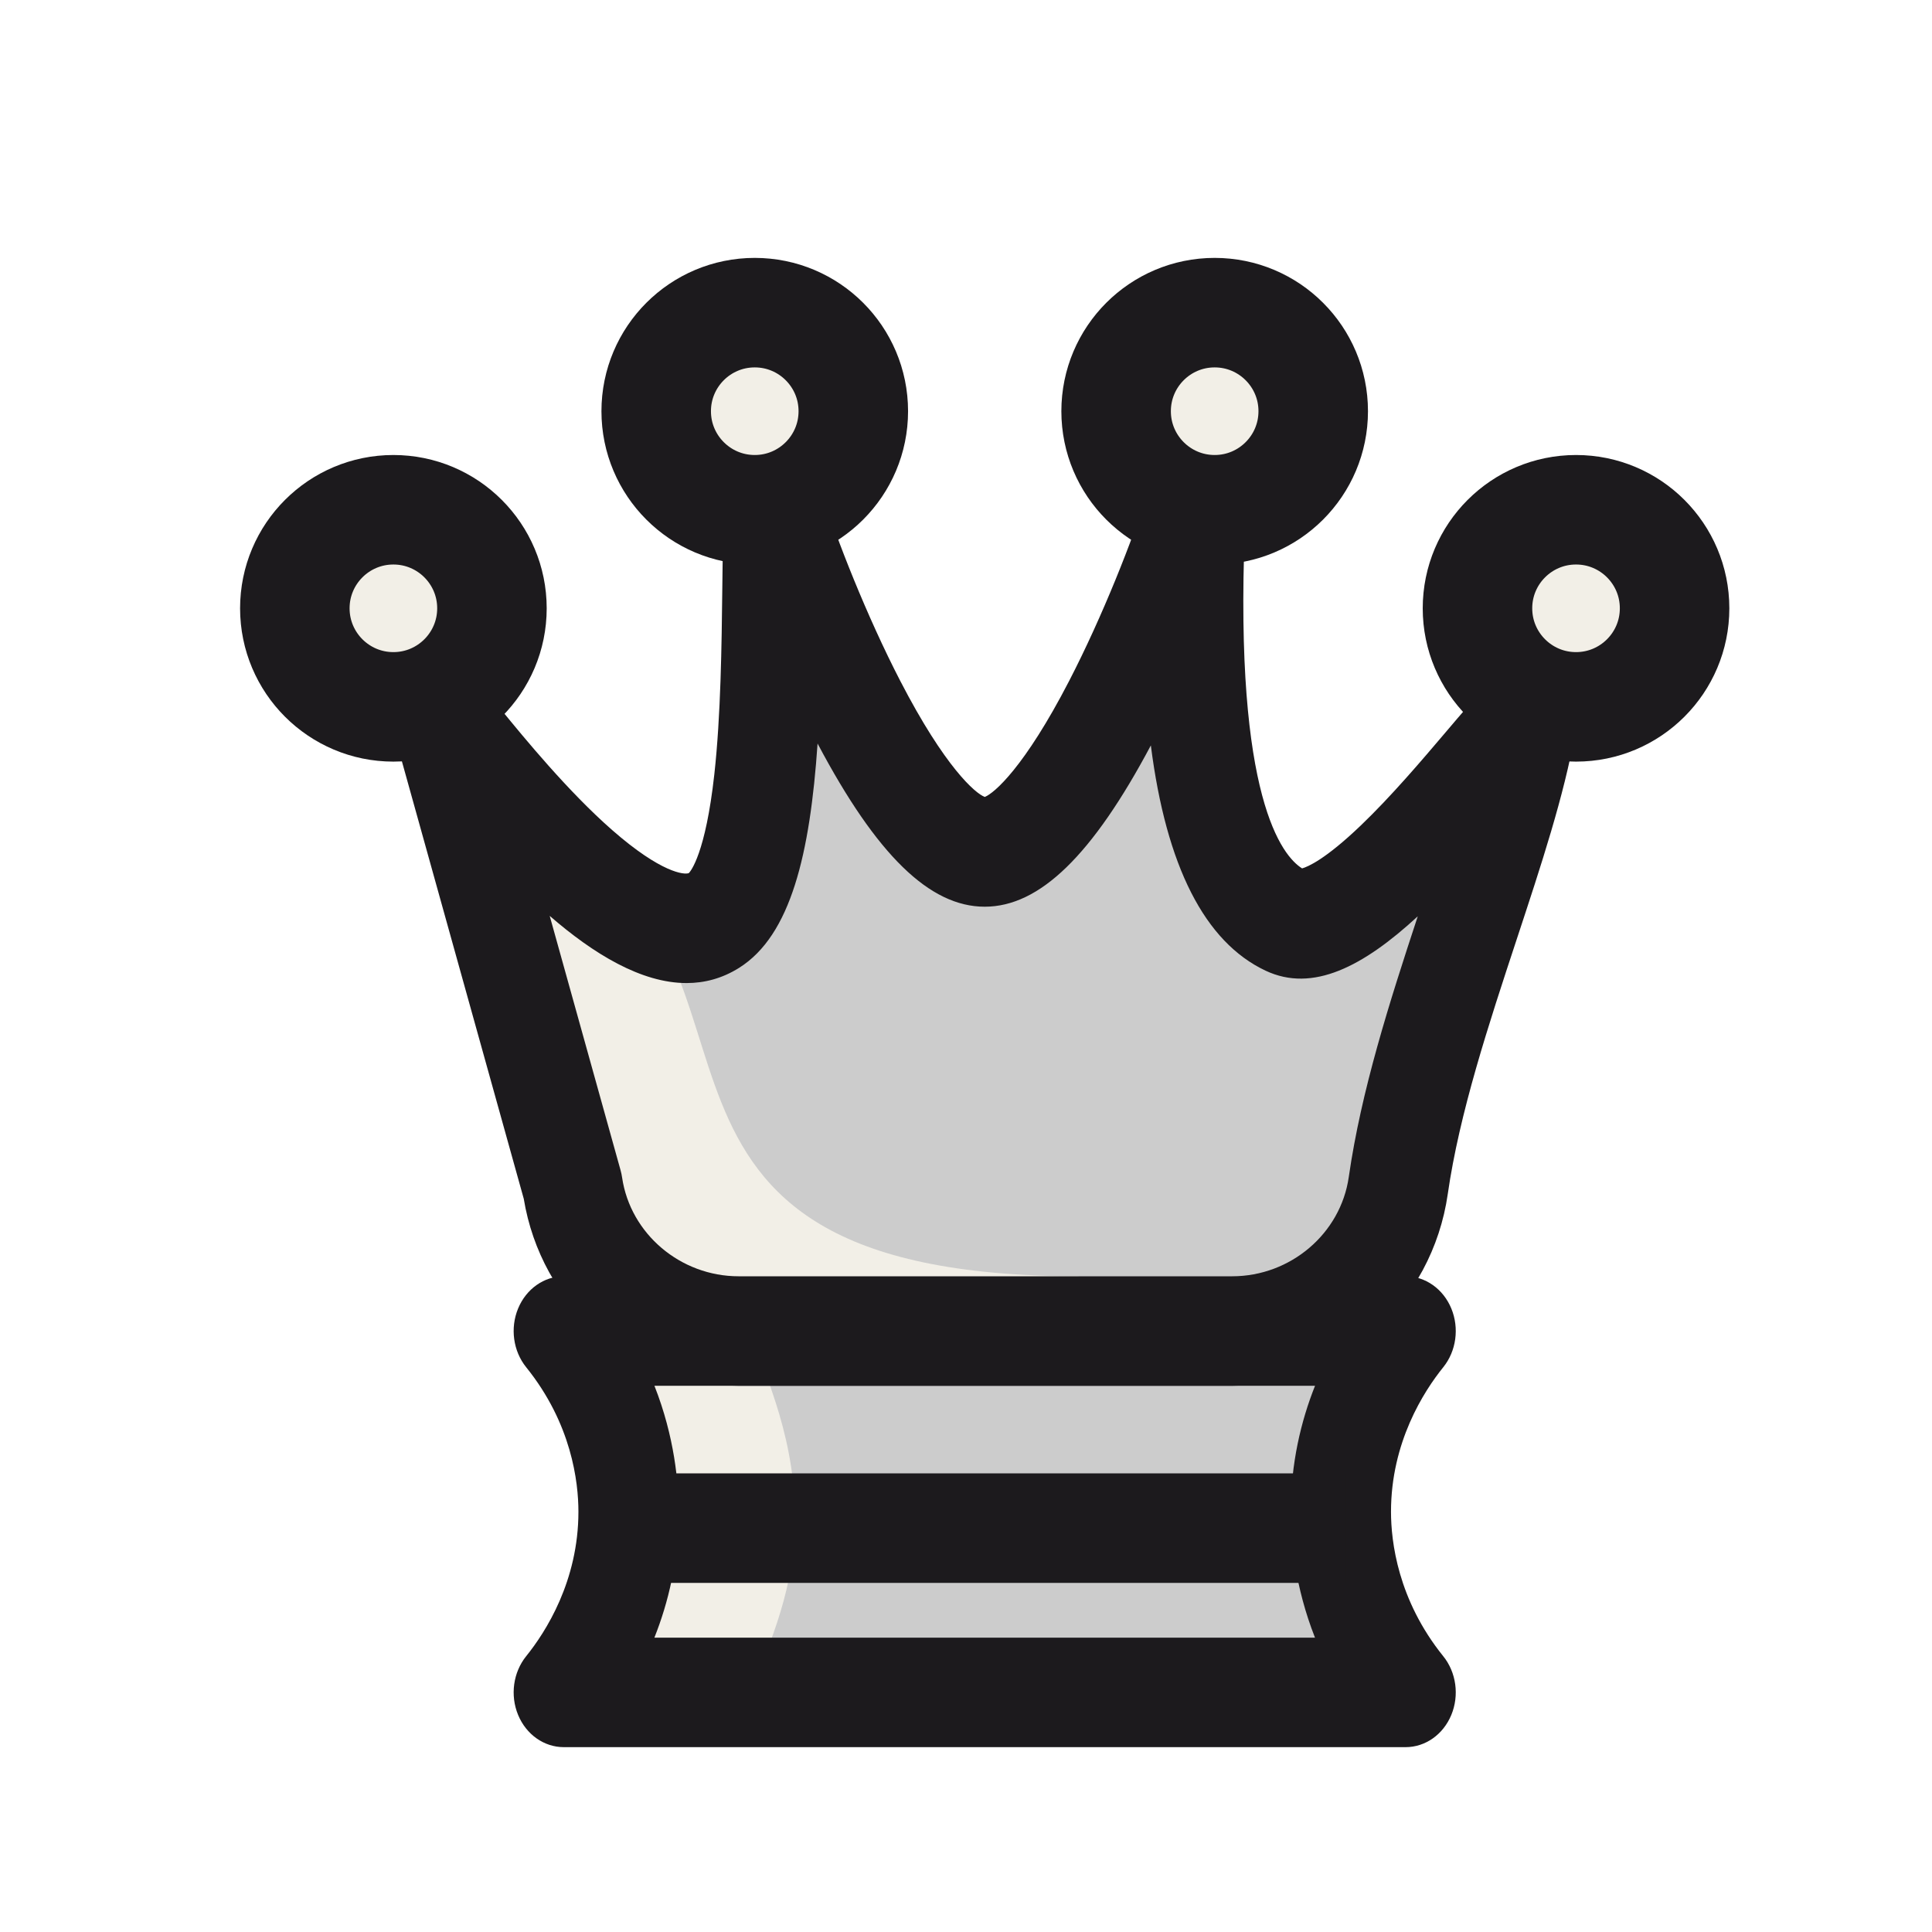
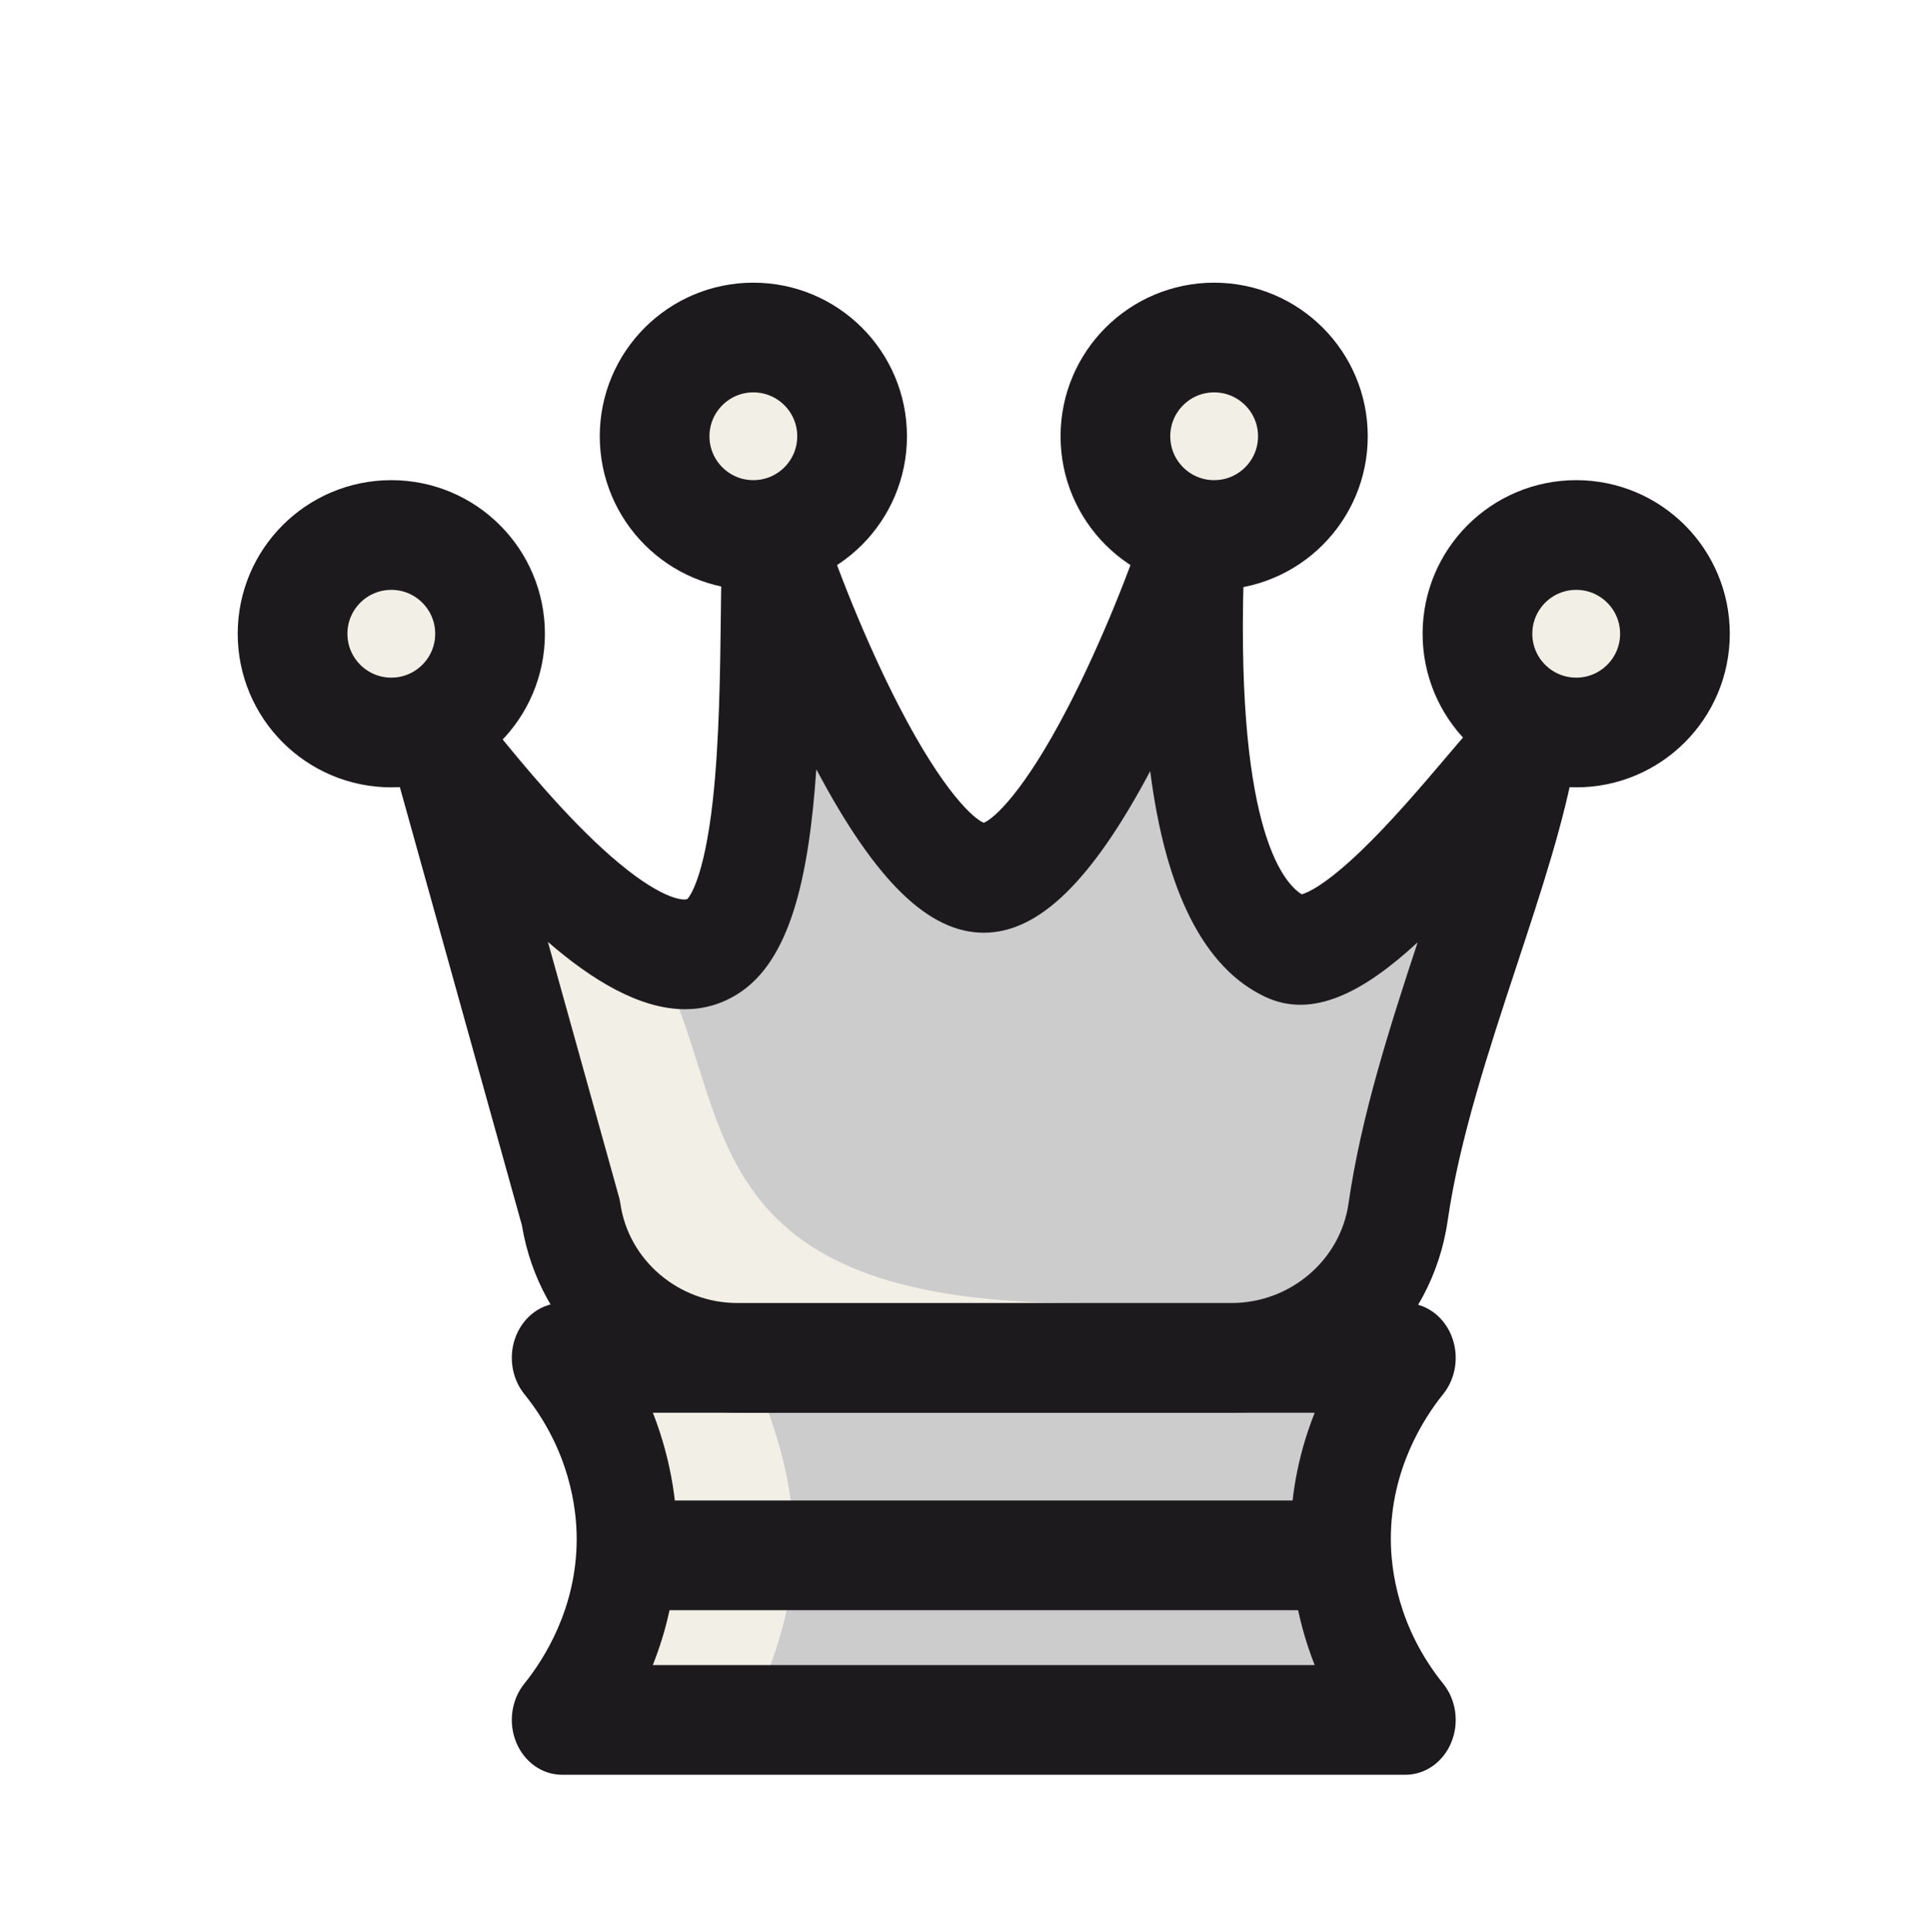
- <svg xmlns="http://www.w3.org/2000/svg" width="100%" height="100%" viewBox="0 0 592 592" version="1.1" xml:space="preserve" style="fill-rule:evenodd;clip-rule:evenodd;stroke-linejoin:round;stroke-miterlimit:10;">
-   <g transform="matrix(1,0,0,1,-941,-2046)">
-     <g transform="matrix(1,0,0,1,106.711,27.3962)">
-       <g id="wQ.svg" transform="matrix(1.08557,0,0,1.08557,1130.43,2314.61)">
-         <g id="wQ.svg1">
-           <g id="wQ.svg2" transform="matrix(1,0,0,1,-272,-272)">
-             <g transform="matrix(1,0,0,1,0,-20.6061)">
-               <path d="M395.97,497.636L158.333,497.636C162.969,491.889 176.617,473.452 176.617,446.636C176.617,439.452 175.635,417.087 158.333,395.636L395.97,395.636C391.334,401.383 377.691,419.821 377.691,446.636C377.691,453.821 378.669,476.185 395.97,497.636" style="fill:rgb(204,204,204);fill-rule:nonzero;" />
-             </g>
-             <g transform="matrix(1,0,0,1,0,-20.6061)">
-               <path d="M211.212,497.636C214.883,487.044 222.993,471.082 223.576,451.273C224.297,426.755 215.228,408.285 211.212,396.667C200.208,396.667 183.132,395.636 172.129,395.636L188.163,451.273L162.699,497.636L211.212,497.636Z" style="fill:rgb(242,239,231);fill-rule:nonzero;" />
-             </g>
-             <g transform="matrix(1,0,0,1,0,-20.6061)">
-               <path d="M183.913,482.182L370.377,482.182C364.687,467.741 363.544,454.738 363.544,446.636C363.544,432.913 366.458,420.967 370.39,411.091L183.926,411.091C189.616,425.532 190.759,438.535 190.759,446.636C190.759,460.36 187.845,472.305 183.913,482.182M395.966,513.091L158.337,513.091C152.774,513.091 147.732,509.533 145.446,504C143.155,498.462 144.049,491.978 147.723,487.418C153.23,480.588 162.47,466.208 162.47,446.636C162.47,438.237 160.554,421.765 147.72,405.851C144.049,401.295 143.155,394.807 145.446,389.273C147.732,383.74 152.774,380.182 158.337,380.182L395.966,380.182C401.529,380.182 406.571,383.739 408.857,389.273C411.148,394.811 410.258,401.295 406.58,405.855C401.073,412.685 391.834,427.065 391.834,446.636C391.834,455.035 393.749,471.508 406.579,487.422C410.257,491.978 411.148,498.466 408.857,504C406.571,509.532 401.529,513.091 395.966,513.091" style="fill:rgb(28,26,29);fill-rule:nonzero;" />
-             </g>
-             <g transform="matrix(1,0,0,1,0,-20.6061)">
-               <path d="M160.832,354.733L124.388,223.919C127.726,225.928 176.351,295.054 200.768,279.728C220.191,267.538 216.15,192.997 217.744,163.819C226.293,190.856 254.924,260.41 277.152,260.41C299.379,260.41 328.01,190.856 336.559,163.819C337.099,167.147 328.494,263.919 362.019,279.728C381.168,288.76 423.716,226.655 429.918,223.919C423.563,260.193 400.237,310.263 393.886,354.558C390.505,378.134 370.551,395.636 346.999,395.636L207.691,395.636C184.211,395.636 164.274,378.235 160.832,354.733" style="fill:rgb(204,204,204);fill-rule:nonzero;" />
-             </g>
-             <g transform="matrix(1,0,0,1,0,-20.6061)">
-               <path d="M156.429,256.545C224.606,290.545 162.788,380.182 303.939,380.182L200.881,395.636C189.35,384.85 165.782,359.81 156.429,321.455C149.639,293.62 153.132,270.225 156.429,256.545" style="fill:rgb(242,239,231);fill-rule:nonzero;" />
-             </g>
-             <g transform="matrix(1,0,0,1,0,-20.6061)">
-               <path d="M154.364,278.452L174.362,350.235C174.552,350.911 174.697,351.599 174.797,352.296C177.128,368.193 191.271,380.182 207.691,380.182L347.003,380.182C363.471,380.182 377.623,368.137 379.912,352.167C383.41,327.793 391.399,302.829 399.388,278.572C384.037,292.727 369.746,300.205 356.417,293.914C339.272,285.833 328.385,264.446 324.047,230.337C307.533,261.396 292.627,275.864 277.152,275.864C261.617,275.864 246.661,261.287 230.076,229.995L229.975,229.799C227.846,260.888 222.449,283.945 207.815,293.129C203.071,296.104 198.092,297.416 192.996,297.416C180.231,297.416 166.736,289.19 154.364,278.452M347.003,411.091L207.691,411.091C193.138,411.091 179.015,405.758 167.919,396.071C156.843,386.408 149.458,373.03 147.04,358.3L110.859,228.421C109.179,222.404 111.007,215.88 115.478,211.916C119.946,207.952 126.168,207.348 131.207,210.379C133.916,212.005 135.452,213.889 140.552,220.122C147.173,228.216 159.499,243.283 171.993,254.227C185.869,266.382 192.437,266.913 193.644,266.369C194.148,265.846 198.357,260.847 200.833,238.483C202.664,221.902 202.898,202.056 203.082,186.107C203.191,177.027 203.28,169.183 203.626,162.896C204.024,155.536 209.131,149.51 215.821,148.509C222.501,147.506 228.909,151.801 231.113,158.771C235.332,172.117 243.84,193.805 253.334,212.166C265.911,236.492 274.476,243.856 277.152,244.882C279.828,243.856 288.392,236.491 300.969,212.166C310.463,193.806 318.972,172.117 323.19,158.772C325.294,152.115 331.255,147.865 337.678,148.412C344.101,148.967 349.374,154.203 350.493,161.137C350.826,163.206 350.766,164.692 350.573,169.61C347.582,245.248 361.182,261.572 366.739,265.05C368.321,264.607 373.276,262.538 383.313,252.927C391.874,244.733 400.482,234.599 407.4,226.453C416.56,215.667 419.986,211.635 424.617,209.59C429.419,207.469 434.896,208.387 438.897,211.981C442.897,215.57 444.781,221.266 443.807,226.823C440.729,244.407 434.228,264.112 427.346,284.976C419.378,309.139 411.135,334.128 407.859,356.947C405.678,372.169 398.22,386.033 386.858,395.995C375.746,405.73 361.595,411.091 347.003,411.091" style="fill:rgb(28,26,29);fill-rule:nonzero;" />
-             </g>
-             <g transform="matrix(1,0,0,1,0,-20.6061)">
-               <path d="M240.061,136C240.061,151.362 227.604,163.818 212.242,163.818C196.881,163.818 184.424,151.362 184.424,136C184.424,120.638 196.881,108.182 212.242,108.182C227.604,108.182 240.061,120.638 240.061,136" style="fill:rgb(242,239,231);fill-rule:nonzero;" />
-             </g>
-             <g transform="matrix(1,0,0,-1,173.091,208.121)">
-               <path d="M66.97,92.727C66.97,77.365 54.513,64.909 39.152,64.909C23.79,64.909 11.333,77.365 11.333,92.727C11.333,108.089 23.79,120.545 39.152,120.545C54.513,120.545 66.97,108.089 66.97,92.727Z" style="fill:none;fill-rule:nonzero;stroke:rgb(28,26,29);stroke-width:30.91px;" />
-             </g>
-             <g transform="matrix(1,0,0,1,0,-20.6061)">
-               <path d="M369.879,136C369.879,151.362 357.422,163.818 342.061,163.818C326.699,163.818 314.242,151.362 314.242,136C314.242,120.638 326.699,108.182 342.061,108.182C357.422,108.182 369.879,120.638 369.879,136" style="fill:rgb(242,239,231);fill-rule:nonzero;" />
-             </g>
-             <g transform="matrix(1,0,0,-1,302.909,208.121)">
-               <path d="M66.97,92.727C66.97,77.365 54.513,64.909 39.152,64.909C23.79,64.909 11.333,77.365 11.333,92.727C11.333,108.089 23.79,120.545 39.152,120.545C54.513,120.545 66.97,108.089 66.97,92.727Z" style="fill:none;fill-rule:nonzero;stroke:rgb(28,26,29);stroke-width:30.91px;" />
-             </g>
-             <g transform="matrix(1,0,0,1,0,-20.6061)">
-               <path d="M471.879,191.636C471.879,206.998 459.422,219.455 444.061,219.455C428.699,219.455 416.242,206.998 416.242,191.636C416.242,176.275 428.699,163.818 444.061,163.818C459.422,163.818 471.879,176.275 471.879,191.636" style="fill:rgb(242,239,231);fill-rule:nonzero;" />
-             </g>
-             <g transform="matrix(1,0,0,-1,404.909,263.758)">
-               <path d="M66.97,92.727C66.97,77.365 54.513,64.909 39.152,64.909C23.79,64.909 11.333,77.365 11.333,92.727C11.333,108.089 23.79,120.545 39.152,120.545C54.513,120.545 66.97,108.089 66.97,92.727Z" style="fill:none;fill-rule:nonzero;stroke:rgb(28,26,29);stroke-width:30.91px;" />
-             </g>
-             <g transform="matrix(1,0,0,1,0,-20.6061)">
-               <path d="M138.061,191.636C138.061,206.998 125.604,219.455 110.242,219.455C94.881,219.455 82.424,206.998 82.424,191.636C82.424,176.275 94.881,163.818 110.242,163.818C125.604,163.818 138.061,176.275 138.061,191.636" style="fill:rgb(242,239,231);fill-rule:nonzero;" />
-             </g>
-             <g transform="matrix(1,0,0,-1,71.0909,263.758)">
-               <path d="M66.97,92.727C66.97,77.365 54.513,64.909 39.152,64.909C23.79,64.909 11.333,77.365 11.333,92.727C11.333,108.089 23.79,120.545 39.152,120.545C54.513,120.545 66.97,108.089 66.97,92.727Z" style="fill:none;fill-rule:nonzero;stroke:rgb(28,26,29);stroke-width:30.91px;" />
-             </g>
-             <g transform="matrix(1,0,0,-1,108.338,523.394)">
-               <path d="M66.97,92.727L270.655,92.727" style="fill:none;fill-rule:nonzero;stroke:rgb(28,26,29);stroke-width:30.91px;" />
-             </g>
-           </g>
-           <g id="wQ.svg3">
-                     </g>
-         </g>
-       </g>
-     </g>
-   </g>
+ <svg xmlns="http://www.w3.org/2000/svg" width="100%" height="100%" viewBox="0 0 2267 2267" version="1.1" xml:space="preserve" style="fill-rule:evenodd;clip-rule:evenodd;stroke-linejoin:round;stroke-miterlimit:10;">
+   <path d="M1649.88,2018.94l-990.156,0c19.318,-23.946 76.183,-100.768 76.183,-212.5c-0,-29.934 -4.092,-123.121 -76.183,-212.5l990.156,0c-19.318,23.946 -76.165,100.768 -76.165,212.5c-0,29.935 4.078,123.122 76.165,212.5" style="fill:#ccc;fill-rule:nonzero;" />
+   <path d="M880.051,2018.94c15.295,-44.135 49.085,-110.641 51.515,-193.181c3.005,-102.159 -34.782,-179.114 -51.515,-227.526c-45.849,0 -117,-4.293 -162.848,-4.293l66.81,231.819l-106.099,193.181l202.137,0Z" style="fill:#f2efe7;fill-rule:nonzero;" />
+   <path d="M766.305,1954.55l776.934,0c-23.709,-60.169 -28.47,-114.35 -28.47,-148.106c-0,-57.181 12.14,-106.954 28.522,-148.106l-776.934,0c23.709,60.17 28.47,114.351 28.47,148.106c0,57.182 -12.14,106.954 -28.522,148.106m883.554,128.788l-990.122,0c-23.177,0 -44.187,-14.823 -53.713,-37.88c-9.543,-23.075 -5.821,-50.09 9.488,-69.091c22.945,-28.458 61.444,-88.374 61.444,-169.923c0,-34.996 -7.98,-103.631 -61.457,-169.94c-15.296,-18.983 -19.018,-46.015 -9.475,-69.073c9.526,-23.053 30.536,-37.881 53.713,-37.881l990.122,0c23.177,0 44.187,14.824 53.713,37.881c9.543,23.075 5.838,50.09 -9.488,69.091c-22.945,28.457 -61.444,88.374 -61.444,169.922c-0,34.996 7.98,103.632 61.44,169.94c15.326,18.984 19.035,46.016 9.492,69.074c-9.526,23.053 -30.536,37.88 -53.713,37.88" style="fill:#1c1a1d;fill-rule:nonzero;" />
+   <path d="M670.135,1423.51l-151.85,-545.06c13.905,8.371 216.51,296.396 318.248,232.539c80.93,-50.794 64.094,-361.379 70.735,-482.954c35.618,112.655 154.914,402.462 247.53,402.462c92.616,-0 211.912,-289.807 247.53,-402.462c2.25,13.866 -33.605,417.083 106.083,482.954c79.788,37.632 257.073,-221.137 282.912,-232.539c-26.478,151.141 -123.67,359.769 -150.132,544.33c-14.085,98.231 -97.23,171.159 -195.362,171.159l-580.452,0c-97.831,0 -180.904,-72.507 -195.242,-170.429" style="fill:#ccc;fill-rule:nonzero;" />
+   <path d="M651.787,1014.39c284.072,141.667 26.496,515.151 614.627,515.151l-429.409,64.394c-48.046,-44.942 -146.247,-149.278 -185.218,-309.091c-28.291,-115.977 -13.738,-213.457 -0,-270.454" style="fill:#f2efe7;fill-rule:nonzero;" />
+   <path d="M643.184,1105.67l83.326,299.097c0.789,2.816 1.395,5.684 1.811,8.586c9.711,66.24 68.64,116.192 137.056,116.192l580.469,0c68.618,0 127.581,-50.188 137.12,-116.729c14.575,-101.557 47.862,-205.575 81.149,-306.644c-63.96,58.977 -123.507,90.135 -179.045,63.922c-71.438,-33.669 -116.798,-122.782 -134.875,-264.904c-68.807,129.415 -130.917,189.696 -195.397,189.696c-64.729,0 -127.045,-60.736 -196.148,-191.121l-0.421,-0.816c-8.869,129.54 -31.36,225.611 -92.332,263.878c-19.769,12.394 -40.513,17.859 -61.745,17.859c-53.19,-0 -109.419,-34.275 -160.968,-79.016m802.662,552.663l-580.469,0c-60.637,0 -119.481,-22.22 -165.715,-62.582c-46.149,-40.263 -76.921,-96.003 -86.997,-157.379l-150.754,-541.162c-6.998,-25.071 0.618,-52.254 19.249,-68.773c18.614,-16.515 44.539,-19.03 65.536,-6.405c11.286,6.779 17.687,14.626 38.937,40.598c27.586,33.726 78.947,96.505 131.003,142.105c57.817,50.644 85.184,52.859 90.216,50.592c2.099,-2.181 19.636,-23.01 29.952,-116.192c7.628,-69.091 8.603,-151.781 9.371,-218.236c0.455,-37.833 0.824,-70.515 2.267,-96.711c1.657,-30.669 22.937,-55.774 50.811,-59.946c27.835,-4.177 54.533,13.716 63.72,42.757c17.575,55.611 53.026,145.977 92.585,222.481c52.404,101.356 88.091,132.042 99.24,136.318c11.153,-4.276 46.836,-34.966 99.24,-136.318c39.559,-76.5 75.01,-166.87 92.585,-222.476c8.771,-27.737 33.605,-45.445 60.367,-43.166c26.763,2.314 48.734,24.131 53.396,53.022c1.391,8.62 1.137,14.811 0.335,35.301c-12.463,315.161 44.204,383.178 67.36,397.667c6.59,-1.846 27.234,-10.466 69.056,-50.511c35.67,-34.141 71.537,-76.367 100.365,-110.307c38.164,-44.942 52.438,-61.745 71.734,-70.262c20.01,-8.839 42.831,-5.014 59.5,9.96c16.67,14.956 24.517,38.687 20.46,61.844c-12.827,73.267 -39.911,155.369 -68.588,242.301c-33.201,100.682 -67.545,204.803 -81.196,299.883c-9.088,63.423 -40.16,121.189 -87.503,162.697c-46.299,40.564 -105.263,62.9 -166.063,62.9" style="fill:#1c1a1d;fill-rule:nonzero;" />
+   <path d="M1000.25,512.121c-0,64.008 -51.902,115.909 -115.91,115.909c-64.007,0 -115.909,-51.901 -115.909,-115.909c0,-64.007 51.902,-115.909 115.909,-115.909c64.008,0 115.91,51.902 115.91,115.909" style="fill:#f2efe7;fill-rule:nonzero;" />
+   <path d="M1000.25,512.121c-0,64.008 -51.902,115.909 -115.91,115.909c-64.007,0 -115.909,-51.901 -115.909,-115.909c0,-64.007 51.902,-115.909 115.909,-115.909c64.008,0 115.91,51.902 115.91,115.909Z" style="fill:none;fill-rule:nonzero;stroke:#1c1a1d;stroke-width:128.79px;" />
+   <path d="M1541.16,512.121c-0,64.008 -51.902,115.909 -115.909,115.909c-64.008,0 -115.91,-51.901 -115.91,-115.909c0,-64.007 51.902,-115.909 115.91,-115.909c64.007,0 115.909,51.902 115.909,115.909" style="fill:#f2efe7;fill-rule:nonzero;" />
+   <path d="M1541.16,512.121c-0,64.008 -51.902,115.909 -115.909,115.909c-64.008,0 -115.91,-51.901 -115.91,-115.909c0,-64.007 51.902,-115.909 115.91,-115.909c64.007,0 115.909,51.902 115.909,115.909Z" style="fill:none;fill-rule:nonzero;stroke:#1c1a1d;stroke-width:128.79px;" />
+   <path d="M1966.16,743.939c-0,64.008 -51.902,115.909 -115.909,115.909c-64.008,0 -115.91,-51.901 -115.91,-115.909c0,-64.007 51.902,-115.909 115.91,-115.909c64.007,0 115.909,51.902 115.909,115.909" style="fill:#f2efe7;fill-rule:nonzero;" />
+   <path d="M1966.16,743.939c-0,64.008 -51.902,115.909 -115.909,115.909c-64.008,0 -115.91,-51.901 -115.91,-115.909c0,-64.007 51.902,-115.909 115.91,-115.909c64.007,0 115.909,51.902 115.909,115.909Z" style="fill:none;fill-rule:nonzero;stroke:#1c1a1d;stroke-width:128.79px;" />
+   <path d="M575.253,743.939c-0,64.008 -51.902,115.909 -115.91,115.909c-64.007,0 -115.909,-51.901 -115.909,-115.909c0,-64.007 51.902,-115.909 115.909,-115.909c64.008,0 115.91,51.902 115.91,115.909" style="fill:#f2efe7;fill-rule:nonzero;" />
+   <path d="M575.253,743.939c-0,64.008 -51.902,115.909 -115.91,115.909c-64.007,0 -115.909,-51.901 -115.909,-115.909c0,-64.007 51.902,-115.909 115.909,-115.909c64.008,0 115.91,51.902 115.91,115.909Z" style="fill:none;fill-rule:nonzero;stroke:#1c1a1d;stroke-width:128.79px;" />
+   <path d="M730.451,1825.76l848.69,-0" style="fill:none;fill-rule:nonzero;stroke:#1c1a1d;stroke-width:128.79px;" />
</svg>
